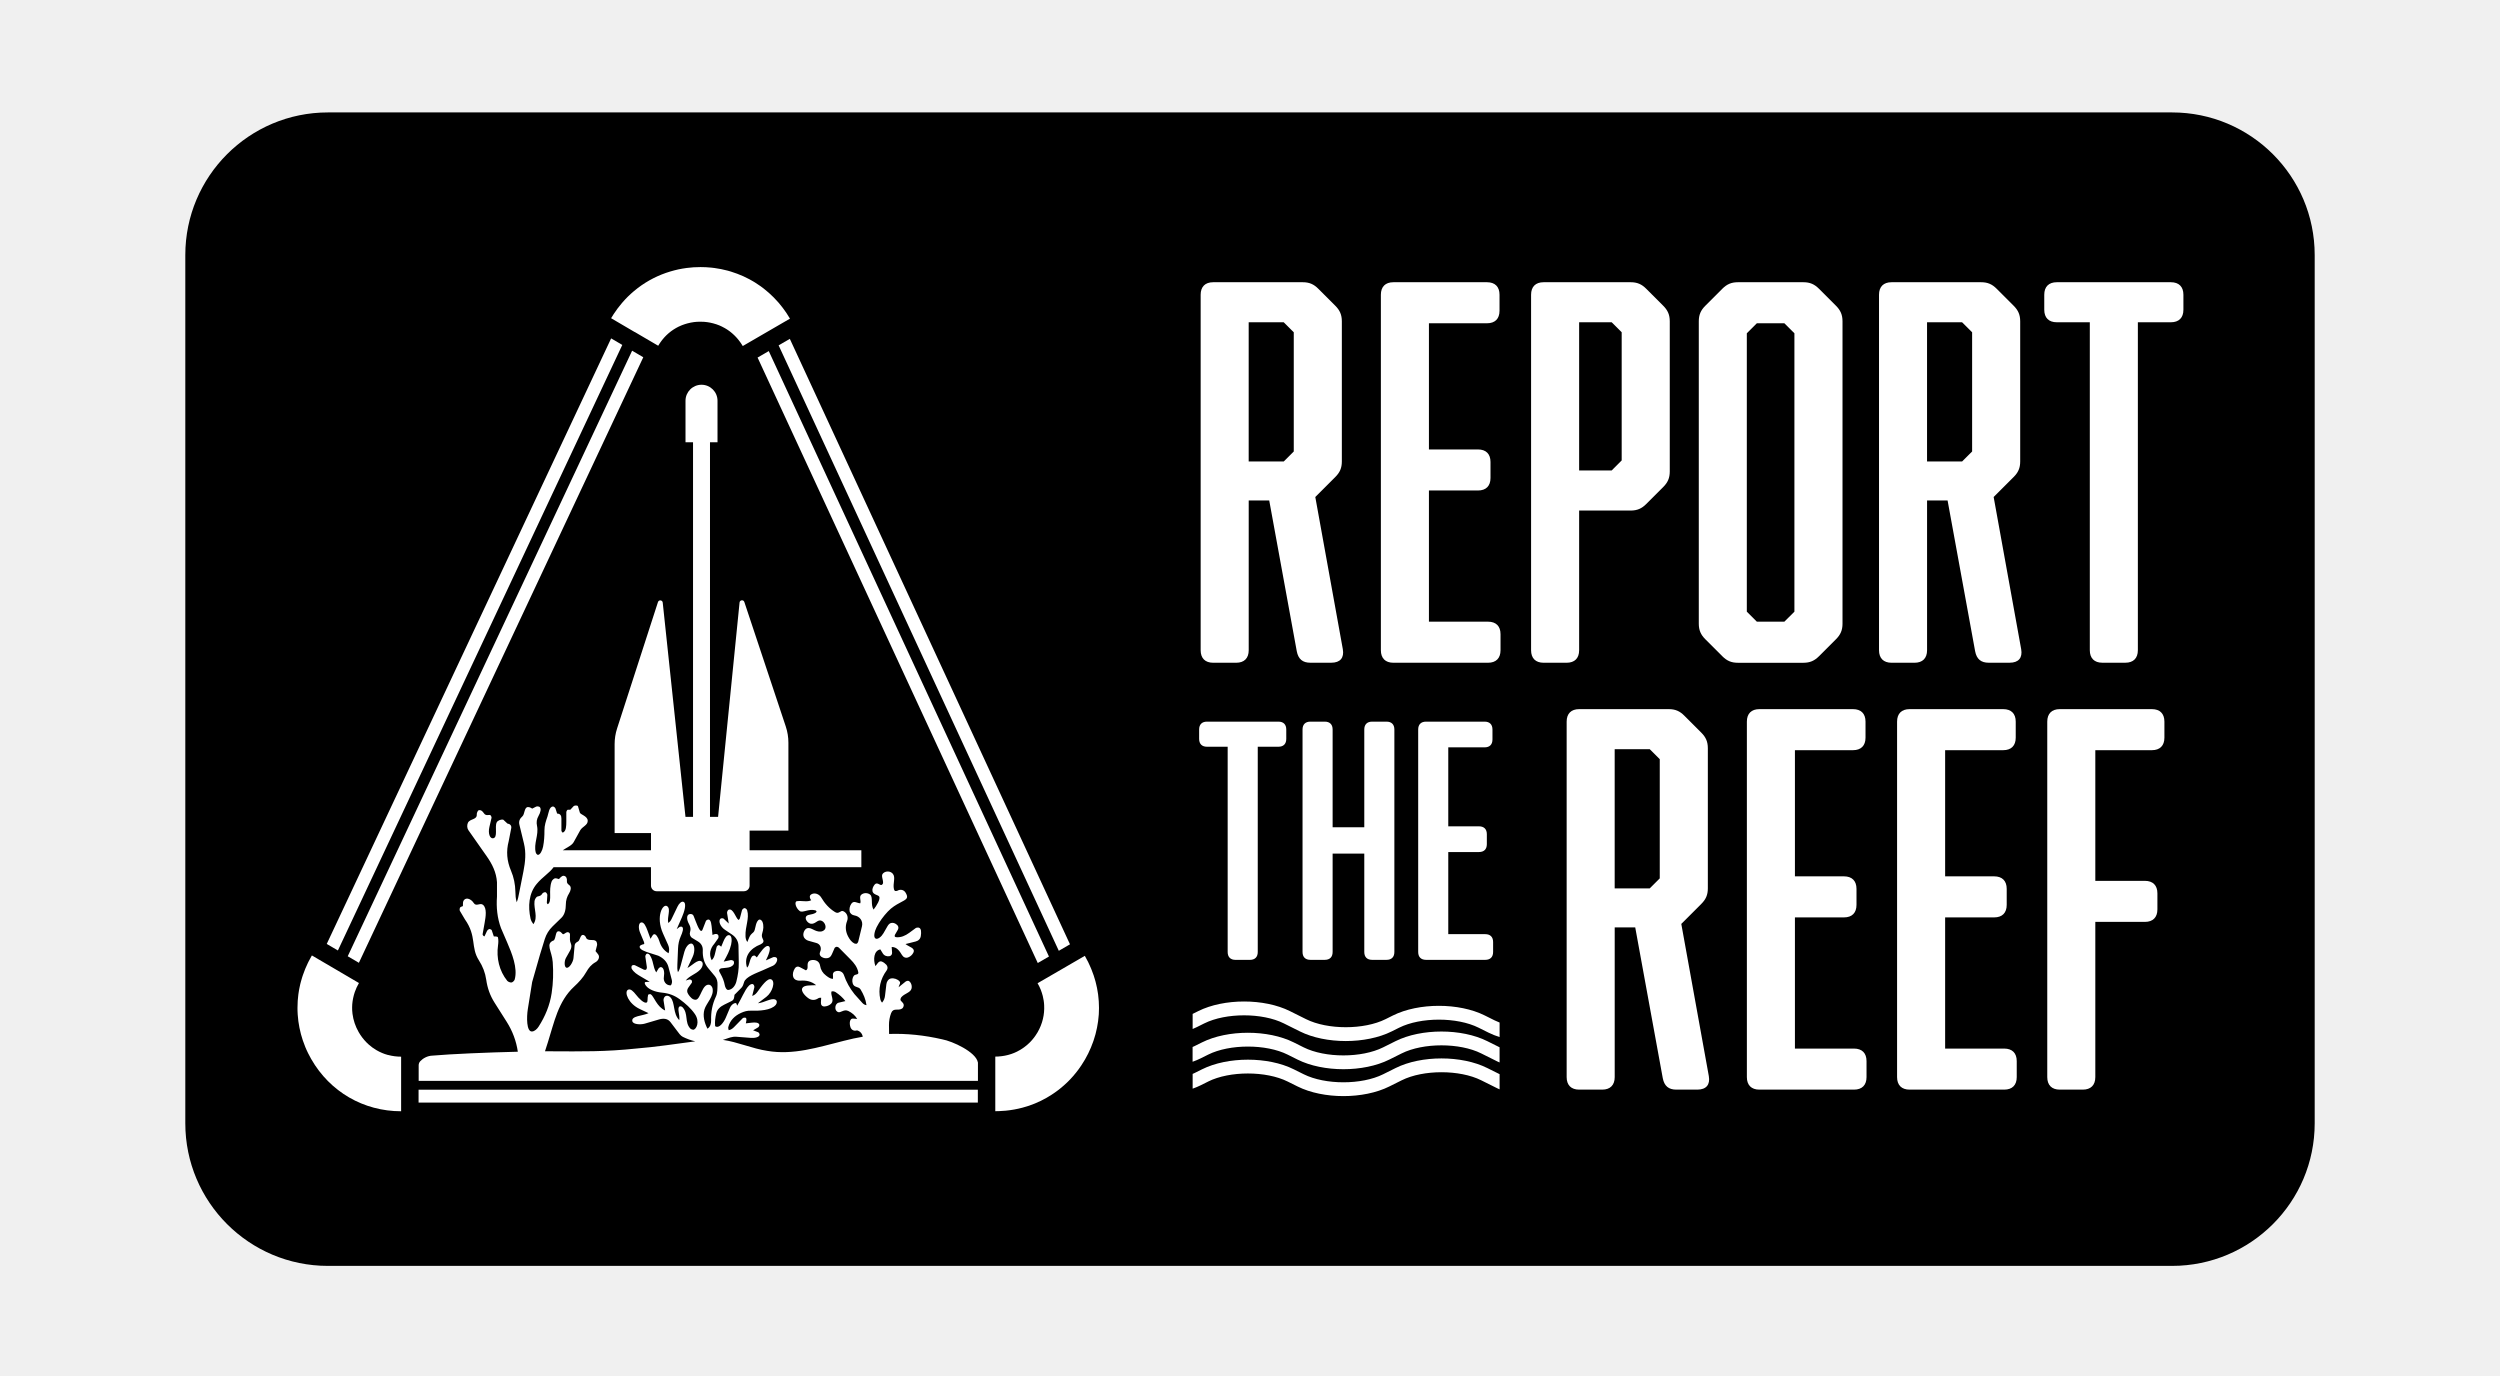
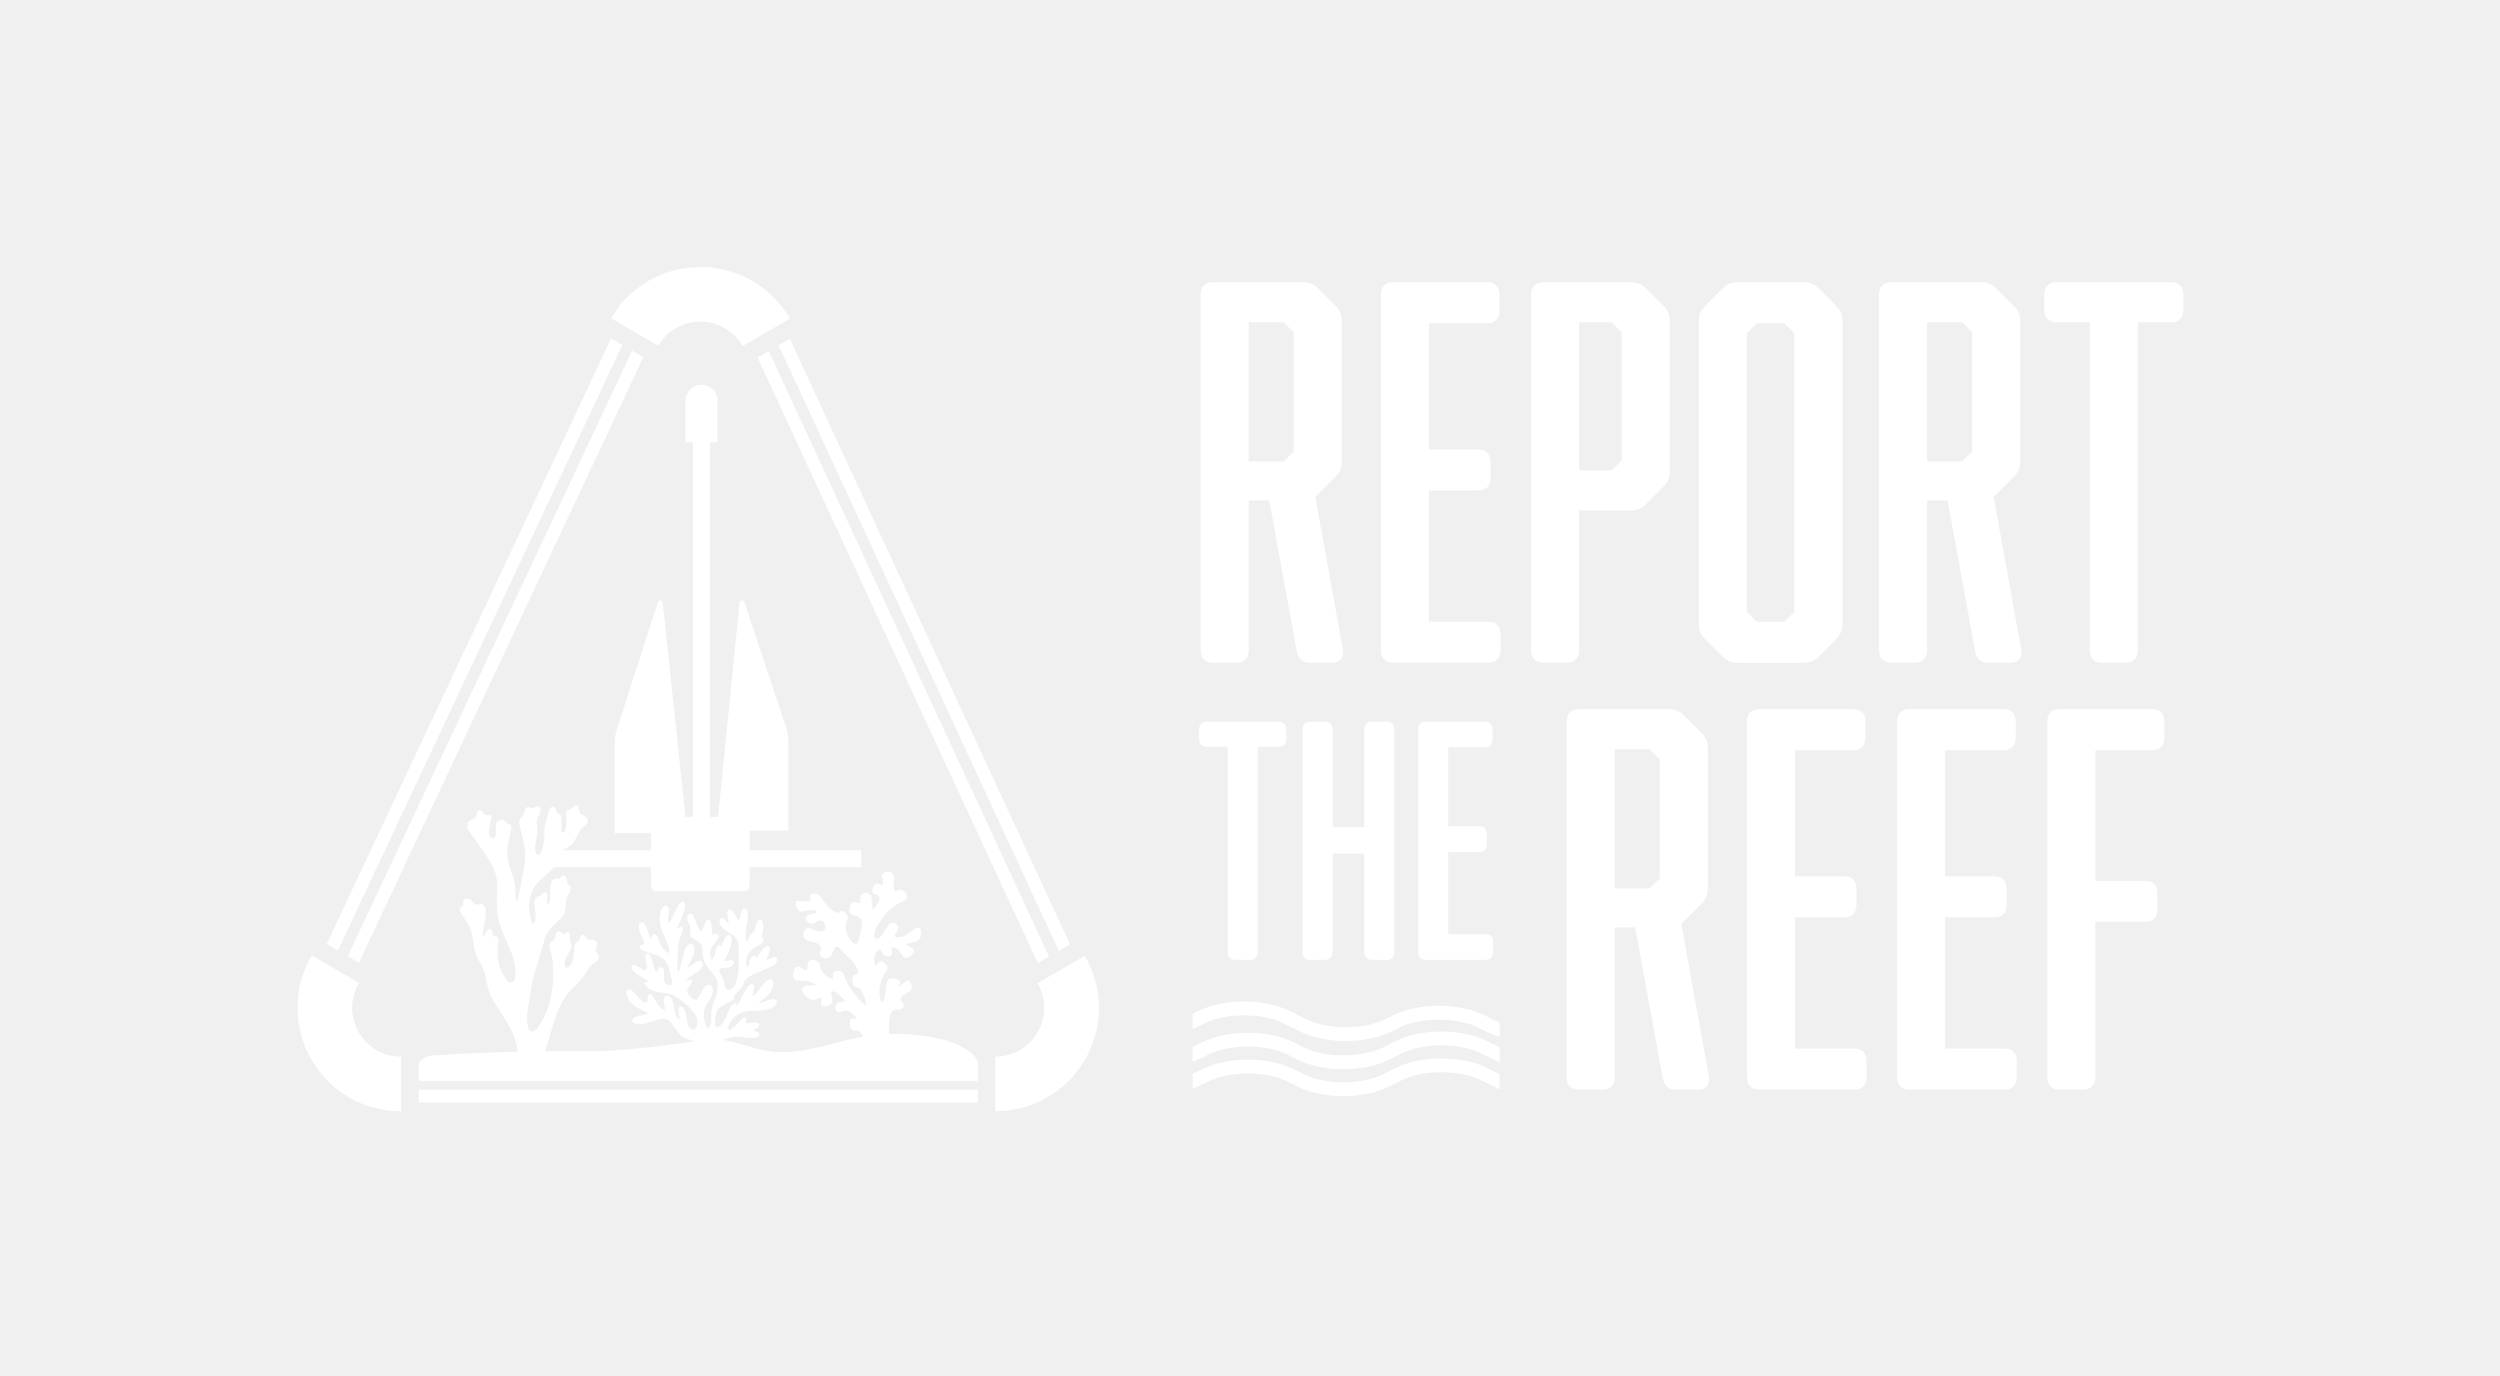
<svg xmlns="http://www.w3.org/2000/svg" id="Layer_1" data-name="Layer 1" viewBox="0 0 1017.09 559.78">
  <defs>
    <style>
      .cls-1 {
        fill: #fff;
      }
    </style>
  </defs>
-   <rect x="273.91" y="-152.78" width="469.27" height="866.31" rx="58.02" ry="58.02" transform="translate(788.92 -228.17) rotate(90)" />
  <g>
    <g>
      <path class="cls-1" d="M508.02,264.54c0,3.26-1.83,5.09-5.09,5.09h-9.37c-3.26,0-5.09-1.83-5.09-5.09V119.91c0-3.26,1.83-5.09,5.09-5.09h36.46c2.65,0,4.48.81,6.31,2.65l6.93,6.93c1.83,1.83,2.65,3.67,2.65,6.31v57.03c0,2.65-.81,4.48-2.65,6.31l-8.15,8.15,11.2,61.92c.61,3.46-1.02,5.5-4.69,5.5h-8.55c-3.06,0-4.89-1.43-5.5-4.69l-11.2-61.31h-8.35v60.9ZM526.35,183.67v-48.48l-4.08-4.07h-14.26v56.63h14.26l4.08-4.07Z" />
      <path class="cls-1" d="M610.47,264.54c0,3.26-1.83,5.09-5.09,5.09h-38.5c-3.26,0-5.09-1.83-5.09-5.09V119.91c0-3.26,1.83-5.09,5.09-5.09h38.09c3.26,0,5.09,1.83,5.09,5.09v6.52c0,3.26-1.83,5.09-5.09,5.09h-23.63v51.33h19.96c3.26,0,5.09,1.83,5.09,5.09v6.52c0,3.26-1.83,5.09-5.09,5.09h-19.96v53.37h24.04c3.26,0,5.09,1.83,5.09,5.09v6.52Z" />
      <path class="cls-1" d="M642.45,264.54c0,3.26-1.83,5.09-5.09,5.09h-9.37c-3.26,0-5.09-1.83-5.09-5.09V119.91c0-3.26,1.83-5.09,5.09-5.09h35.44c2.65,0,4.48.81,6.31,2.65l6.93,6.93c1.83,1.83,2.65,3.67,2.65,6.31v61.11c0,2.65-.82,4.48-2.65,6.31l-6.93,6.93c-1.83,1.83-3.67,2.65-6.31,2.65h-20.98v56.83ZM659.76,187.33v-52.15l-4.07-4.07h-13.24v60.29h13.24l4.07-4.08Z" />
      <path class="cls-1" d="M733.7,114.82c2.65,0,4.48.81,6.32,2.65l6.93,6.93c1.83,1.83,2.65,3.67,2.65,6.31v123.03c0,2.65-.81,4.48-2.65,6.32l-6.93,6.93c-1.83,1.83-3.67,2.65-6.32,2.65h-26.68c-2.65,0-4.48-.81-6.31-2.65l-6.93-6.93c-1.83-1.83-2.65-3.67-2.65-6.32v-123.03c0-2.65.81-4.48,2.65-6.31l6.93-6.93c1.83-1.83,3.67-2.65,6.31-2.65h26.68ZM714.75,131.52l-4.08,4.07v113.26l4.08,4.07h11.2l4.08-4.07v-113.26l-4.08-4.07h-11.2Z" />
      <path class="cls-1" d="M784,264.54c0,3.26-1.83,5.09-5.09,5.09h-9.37c-3.26,0-5.09-1.83-5.09-5.09V119.91c0-3.26,1.83-5.09,5.09-5.09h36.46c2.65,0,4.48.81,6.31,2.65l6.93,6.93c1.83,1.83,2.65,3.67,2.65,6.31v57.03c0,2.65-.81,4.48-2.65,6.31l-8.15,8.15,11.2,61.92c.61,3.46-1.02,5.5-4.69,5.5h-8.55c-3.06,0-4.89-1.43-5.5-4.69l-11.2-61.31h-8.35v60.9ZM802.33,183.67v-48.48l-4.08-4.07h-14.26v56.63h14.26l4.08-4.07Z" />
      <path class="cls-1" d="M883.2,114.82c3.26,0,5.09,1.83,5.09,5.09v6.11c0,3.26-1.83,5.09-5.09,5.09h-13.44v133.42c0,3.26-1.83,5.09-5.09,5.09h-9.37c-3.26,0-5.09-1.83-5.09-5.09v-133.42h-13.44c-3.26,0-5.09-1.83-5.09-5.09v-6.11c0-3.26,1.83-5.09,5.09-5.09h46.44Z" />
    </g>
    <g>
      <path class="cls-1" d="M656.92,438.21c0,3.26-1.83,5.09-5.09,5.09h-9.37c-3.26,0-5.09-1.83-5.09-5.09v-144.62c0-3.26,1.83-5.09,5.09-5.09h36.46c2.65,0,4.48.81,6.31,2.65l6.93,6.93c1.83,1.83,2.65,3.67,2.65,6.31v57.03c0,2.65-.81,4.48-2.65,6.31l-8.15,8.15,11.2,61.92c.61,3.46-1.02,5.5-4.69,5.5h-8.55c-3.06,0-4.89-1.43-5.5-4.69l-11.2-61.31h-8.35v60.9ZM675.25,357.34v-48.48l-4.08-4.07h-14.26v56.63h14.26l4.08-4.07Z" />
      <path class="cls-1" d="M759.37,438.21c0,3.26-1.83,5.09-5.09,5.09h-38.5c-3.26,0-5.09-1.83-5.09-5.09v-144.62c0-3.26,1.83-5.09,5.09-5.09h38.09c3.26,0,5.09,1.83,5.09,5.09v6.52c0,3.26-1.83,5.09-5.09,5.09h-23.63v51.33h19.96c3.26,0,5.09,1.83,5.09,5.09v6.52c0,3.26-1.83,5.09-5.09,5.09h-19.96v53.37h24.04c3.26,0,5.09,1.83,5.09,5.09v6.52Z" />
      <path class="cls-1" d="M820.48,438.21c0,3.26-1.83,5.09-5.09,5.09h-38.5c-3.26,0-5.09-1.83-5.09-5.09v-144.62c0-3.26,1.83-5.09,5.09-5.09h38.09c3.26,0,5.09,1.83,5.09,5.09v6.52c0,3.26-1.83,5.09-5.09,5.09h-23.63v51.33h19.96c3.26,0,5.09,1.83,5.09,5.09v6.52c0,3.26-1.83,5.09-5.09,5.09h-19.96v53.37h24.04c3.26,0,5.09,1.83,5.09,5.09v6.52Z" />
      <path class="cls-1" d="M832.9,293.59c0-3.26,1.83-5.09,5.09-5.09h37.48c3.26,0,5.09,1.83,5.09,5.09v6.52c0,3.26-1.83,5.09-5.09,5.09h-23.02v53.16h20.17c3.26,0,5.09,1.83,5.09,5.09v6.52c0,3.26-1.83,5.09-5.09,5.09h-20.17v63.15c0,3.26-1.83,5.09-5.09,5.09h-9.37c-3.26,0-5.09-1.83-5.09-5.09v-144.62Z" />
    </g>
    <g>
      <g>
        <path class="cls-1" d="M520.11,293.59c2.04,0,3.19,1.15,3.19,3.19v3.83c0,2.04-1.15,3.19-3.19,3.19h-8.41v83.52c0,2.04-1.15,3.19-3.19,3.19h-5.86c-2.04,0-3.19-1.15-3.19-3.19v-83.52h-8.42c-2.04,0-3.19-1.15-3.19-3.19v-3.83c0-2.04,1.15-3.19,3.19-3.19h29.07Z" />
        <path class="cls-1" d="M529.92,296.78c0-2.04,1.15-3.19,3.19-3.19h5.86c2.04,0,3.19,1.15,3.19,3.19v39.78h12.88v-39.78c0-2.04,1.15-3.19,3.19-3.19h5.86c2.04,0,3.19,1.15,3.19,3.19v90.53c0,2.04-1.15,3.19-3.19,3.19h-5.86c-2.04,0-3.19-1.15-3.19-3.19v-40.04h-12.88v40.04c0,2.04-1.15,3.19-3.19,3.19h-5.86c-2.04,0-3.19-1.15-3.19-3.19v-90.53Z" />
        <path class="cls-1" d="M607.45,387.31c0,2.04-1.15,3.19-3.19,3.19h-24.1c-2.04,0-3.19-1.15-3.19-3.19v-90.53c0-2.04,1.15-3.19,3.19-3.19h23.84c2.04,0,3.19,1.15,3.19,3.19v4.08c0,2.04-1.15,3.19-3.19,3.19h-14.79v32.13h12.5c2.04,0,3.19,1.15,3.19,3.19v4.08c0,2.04-1.15,3.19-3.19,3.19h-12.5v33.41h15.05c2.04,0,3.19,1.15,3.19,3.19v4.08Z" />
      </g>
      <g>
        <path class="cls-1" d="M489.96,416.35c8.77-4.37,23.58-4.37,32.34,0l6.56,3.27c10.46,5.22,26.85,5.22,37.32,0l3.03-1.51c8.76-4.37,23.57-4.38,32.35,0l4.04,2.01c1.4.7,2.91,1.29,4.49,1.8v-5.91c-.7-.27-1.37-.56-2.01-.88l-4.04-2.01c-10.46-5.22-26.85-5.21-37.32,0l-3.03,1.51c-8.77,4.37-23.58,4.37-32.34,0l-6.56-3.27c-10.46-5.22-26.85-5.22-37.31,0l-2.27,1.13v6.14c.59-.25,1.17-.5,1.73-.78l3.03-1.51Z" />
        <path class="cls-1" d="M491.52,429.06c8.77-4.37,23.58-4.37,32.34,0l4.04,2.02c10.46,5.22,26.85,5.22,37.31,0l5.05-2.52c8.76-4.37,23.58-4.37,32.34,0l6.56,3.27c.3.15.61.28.92.42v-6.18l-5-2.49c-10.46-5.22-26.85-5.22-37.32,0l-5.05,2.52c-8.77,4.37-23.58,4.37-32.34,0l-4.04-2.02c-10.46-5.22-26.85-5.22-37.31,0l-3.03,1.51c-.25.13-.53.24-.8.36v6.01c1.14-.41,2.25-.86,3.28-1.38l3.03-1.51Z" />
        <path class="cls-1" d="M491.52,440.01c8.76-4.37,23.57-4.37,32.35,0l4.04,2.01c10.46,5.22,26.85,5.22,37.31,0l5.05-2.52c8.76-4.37,23.58-4.37,32.34,0l6.56,3.27c.3.15.61.28.92.42v-6.18l-5-2.49c-10.46-5.22-26.85-5.22-37.31,0l-5.05,2.52c-8.76,4.37-23.58,4.37-32.34,0l-4.04-2.01c-10.46-5.22-26.85-5.22-37.31,0l-3.03,1.51c-.25.13-.53.24-.8.36v6.01c1.14-.41,2.25-.86,3.28-1.38l3.03-1.51Z" />
      </g>
    </g>
  </g>
  <g>
    <path class="cls-1" d="M397.82,432.17c-.81-4.21-10.34-8.58-14.48-9.33-7.28-1.68-14.43-2.43-21.63-2.19l-.04-3.56c-.02-1.71.29-3.4.87-4.91.9-2.35,2.78-.81,4.44-1.85.44-.27.72-.98.69-1.46-.08-1.05-1.23-1.44-1.34-2.12-.04-.25.16-.82.34-1.03,1.36-1.6,3.76-1.83,4.18-3.56.35-1.42-.5-3.03-1.43-3.15-.25-.03-.78.16-.99.33l-2.85,2.31c.17-.94.99-1.67.38-2.4-.78-.91-2.28-1.4-3.47-1.18-1.06.2-1.74,1.26-1.87,2.29l-.57,4.77c-.12,1.04-.47,1.92-1.2,2.78-.37-.45-.6-.86-.71-1.37-.94-4.17.06-8.36,2.59-11.75.54-.72.44-1.67-.13-2.29-.48-.52-1.16-1.03-1.78-1.28-.83-.34-1.37.14-1.79.7l-.87,1.14c-1-2.7-.65-6.31,1.99-6.81l1.01,1.64c.58.94,1.68,1.33,2.73,1.12.72-.15,1.09-.79,1.04-1.48l-.16-2.26c2.11-.03,3.19,1.63,4.2,3.28.56.91,1.48,1.34,2.51.95.88-.33,1.65-1.03,2.08-1.87,1-1.97-1.66-2.31-3.17-3.56l4.12-1.03c1.14-.29,1.94-1.05,2.11-2.24.22-1.5.27-3.15-.9-3.43-.26-.06-.92.03-1.15.19l-2.69,1.97c-1.57,1.15-3.33,1.94-5.3,1.76-.17-.02-.49-.15-.56-.28-.08-.13-.01-.56.07-.7l1.13-1.95c.56-.96.23-1.82-.68-2.42-.6-.4-1.26-.61-2.03-.43-.58.13-1.08.66-1.44,1.29l-1.64,2.86c-.81,1.41-2.35,2.69-3.24,2.16-.97-.58-.36-3.01.45-4.6,1.2-2.35,2.73-4.42,4.54-6.35,3.25-3.48,7.08-4.09,7.74-5.53.33-.72-.12-1.49-.44-2.08-.7-1.3-2.2-1.58-3.33-.9-.22.13-.77.2-.97.12-.2-.07-.42-.43-.49-.7-.56-2.4.81-4.75-.45-6.29-.97-1.18-2.9-1.24-3.98-.18-.97.95.09,2.37,0,3.95-.01.23-.37.7-.58.77-.78.25-1.87-1.43-2.92-.06-.53.7-1.01,1.72-.8,2.63.32,1.43,2.19,1.42,2.69,2.11.7.97-1.03,3.8-2.25,5.35-1.29-2-.1-5.11-1.43-6.13-1.03-.79-2.66-.77-3.61.11-.95.88.07,2.44-.38,3.46-1.35-.06-2.6-1.29-3.62.17-.6.85-.89,1.97-.7,3.04.16.91.97,1.57,1.92,1.71,2.13.32,3.64,2.22,3.1,4.43l-1.51,6.21c-.07.3-.34.69-.54.83s-.84.05-1.05-.06c-1.17-.6-1.85-1.6-2.47-2.71-1.11-2.03-1.34-4.24-.49-6.41.61-1.53,0-3.34-1.55-4.01-1.17-.5-1.7,1.37-3.32.38-2.41-1.47-4.21-3.52-5.64-5.93-.84-1.43-2.7-2.16-4.11-1.26-.83.53-.61,1.6.02,2.37-1.66.82-3.58.1-5.79.37-1.1.14-.65,2.63,1.11,4,1.18.92,3.56-1.01,6.33-.29.16.04.49.25.53.4.05.14-.19.51-.33.59-1.68,1.06-3.61.5-4.02,1.77-.36,1.12.99,2.62,2.09,2.72,1.8.17,2.58-1.66,4.02-1.31,1.39.34,2.32,2.23,1.72,3.43-.25.5-1,.98-1.71,1.05-2.41.23-3.84-1.81-5.52-1.38-1.08.28-2.13,2.27-1.37,3.73.28.52.97,1.15,1.74,1.37l3.34.94c1.64.46,2.18,2.17,1.49,3.6-.36.76-.15,1.56.54,2.03.85.58,2.04.79,3.05.35.73-.32,1.09-1.15,1.4-1.86l.9-2.07c.09-.21.54-.5.77-.52.23-.02.76.14.93.32l4.73,4.78c1.5,1.51,2.79,3.11,3.22,5.27.22,1.12-1.21.74-1.73,1.34-.75.87-.85,2.12-.56,3.15.53,1.89,2.4,1.16,3.21,2.5,1.19,1.96,2.07,3.96,2.41,6.39-.65-.06-1.23-.4-1.68-.9l-3.19-3.56c-1.89-2.36-3.34-4.92-4.31-7.78-.46-1.35-1.78-1.88-3.08-1.64-.98.19-1.53.76-1.38,1.83.06.4.03.96-.04,1.39-1.23-.14-1.93-.75-2.79-1.39-1.33-.99-2.15-2.33-2.41-3.98-.23-1.47-1.23-2.27-2.7-2.34-.67-.03-1.44.12-1.85.52-1.15,1.12.15,3.04-1.21,3.69l-2.55-1.34c-.79-.42-1.56-.15-2,.61-.62,1.06-1.02,2.3-.57,3.52.4,1.06,1.6,1.5,2.74,1.41,2.38-.19,4.65.24,6.52,1.83-2.16.15-4.94-.15-5.64,1.24-.61,1.22,1.2,3.24,2.69,4.21,1.22.79,2.61.71,3.81-.1.29-.2.81-.29,1.2-.23l-.1,1.95c-.05.95.44,1.63,1.42,1.6.94-.03,2.06-.44,2.74-1.14,1.37-1.41-.26-3.32.11-4.92.43-.26,1.28-.05,1.72.24,1.53,1.03,2.78,2.09,3.97,3.63l-2.76.65c-.81.19-1.23,1.02-1.31,1.7-.1.8.12,1.64.94,2.07,1.17.61,2.44-1.31,4.32-.39,1.5.73,2.72,1.73,3.61,3.23l-1.67-.15c-1.35-.12-1.66,1.85-1.04,3.61.45,1.1,1.48,1.56,2.63,1.19,1.33.35,2.15,1.38,2.34,2.59-2.52.43-5.05.97-7.6,1.64l-.17.04c-10.49,2.63-20.48,5.89-31.08,4.07-6.09-.91-12.01-3.62-18.05-4.47.26-.08.52-.15.78-.24,1.61-.54,2.96-1.16,4.71-1.03l5.94.46c1.56.12,3.54-.29,3.5-1.36,0-.26-.31-.84-.56-.93l-2.08-.79,2.07-1.22c.26-.15.54-.77.47-1.05-.26-.96-1.73-1-3.12-.84l-2.38.28.22-1.13c.07-.38.02-.93-.23-1.11-.22-.15-1.01-.1-1.23.12l-3.48,3.57c-.63.65-1.3,1.16-2.24,1.32-.13-.26-.26-.93-.2-1.19.68-2.8,2.69-4.69,5.19-5.83,1.33-.61,2.56-.96,4.08-.91,3.28.11,8.16-.1,10.06-2.35.55-.65.67-1.8-.18-2.17-1.72-.74-4.52,1.3-7.08,1.5l3.44-2.61c2.51-1.91,3.79-6.29,1.98-7.11-1.53-.69-4.04,2.9-5.42,4.82-.61.85-1.2,1.58-2.32,1.92l.86-3.41c.13-.53-.19-1.44-.83-1.44-1.88,0-3.59,4.2-4.73,6.27l-1.4,2.55-.35-.92c-.15-.4-1.83-.04-2.63,1.86l-1.66,3.92c-.83,1.97-2.8,4.64-4.34,3.46-.17-1.74.05-3.51.46-5.19.42-1.72,1.67-2.77,3.29-3.57l2.97-1.46c1.05-.52,1.04-1.57,1.15-2.52l2.78-2.81c.62-.63.89-1.51,1.13-2.35.63-2.2,5.2-3.76,7.5-4.78l4.24-1.89c1.36-.61,2.34-2.78,1.3-3.39-.26-.15-.97-.2-1.24-.08l-2.93,1.29c1.02-2,2.38-5.28,1.07-5.8-1.42-.57-3.52,2.86-4.76,4.59-.33-.35-.69-.7-.97-.76-.24-.06-.88.2-1.02.41-1.19,1.75-.88,3.55-1.99,4.5-1.42-4.5,1.32-7.85,5.5-9.45.41-.16.97-.61,1.11-.94.45-1.03-1.05-1.66-.43-3.56.5-1.55.69-3.16.1-4.67-.25-.63-1.06-1.28-1.67-.71-1.36,1.27-1.05,4.12-2.04,4.97-.78.67-1.28,1.13-1.66,2.05l-.79,1.9c-.54-.79-.7-1.48-.74-2.35-.17-4.04,1.67-7.22.67-10.58-.12-.4-.71-.88-1.05-.88-.34,0-.95.49-1.05.88l-.87,3.32c-.05.18-.42.69-.57.6-1.06-.63-2.13-4.91-4.01-4.13-.34.14-.69.9-.62,1.34l.69,4.28-2.1-2c-.22-.21-1.03-.18-1.26.02-1,.86-.16,3.2,1.77,4.5l2.97,2c1.57,1.06,2.54,2.71,2.57,4.58l.12,6.8c.05,2.64-.34,5.13-.98,7.7-.39,1.56-1.56,3.28-3.29,3.42-.76.06-1.28-1.2-1.39-1.8-.73-4.04-2.7-5.54-2.31-6.38.1-.22.59-.6.85-.62l2.25-.25c1.13-.12,2.17-.4,2.8-1.42.19-.31.18-1.08-.05-1.33-.2-.21-.87-.41-1.16-.35l-2.86.62c1.37-2.45,2.44-4.4,3.02-6.9.39-1.68.31-3.64-.71-3.85-1.05-.22-1.85,1.15-2.4,2.49l-.91,2.19c-.4-.34-.75-.62-1.04-.64-.25-.02-.75.46-.82.72l-.75,3.06c-.22.89-.54,1.68-1.27,2.36-1.21-2.35-.6-4.81,1.03-6.64l1.61-2.27c.24-.34.19-1.31-.16-1.54-.63-.42-1.29-.22-2.15.18l-.24-2.34c-.16-1.6-.28-4.01-1.48-3.95-.27.01-.85.33-.96.59l-1.34,3.44c-.75,1.93-1.95-1.12-2.77-3.2l-.92-2.34c-.25-.65-1.02-.84-1.66-.68-1.22.3-1.25,2.14-.18,4.05.59,1.04.81,2.09.42,3.23-.3.87.04,1.91.86,2.41l2.39,1.45c1.29.79,2.01,2.03,1.93,3.63-.12,2.64.5,5.15,2.21,7.21l2.7,3.24c.84,1.01,1.13,2.22,1.08,3.56-.05,1.58.03,3.29-.65,4.75-1.44,3.08-2.05,6.21-1.95,9.64.03,1.29-.27,2.69-1.5,3.44-1.21-2.43-1.98-5.22-1.22-7.81.78-2.64,4.01-5.41,3.29-8.63-.14-.63-.72-1.3-1.21-1.41-3.04-.69-3.56,5.94-5.61,6.07-1.31.08-2.24-1.11-2.89-2-.75-1.03-.81-1.98-.06-3.03l1.34-1.88c.15-.21.06-.84-.09-1.03-.15-.19-.72-.36-.95-.3l-1.44.42c1.53-1.97,3.96-2.48,5.84-4.37,1.12-1.13,1.48-2.82.58-3.41-1.52-1-3.85,1.72-5.72,2.68l2.09-4.44c1.22-2.59.78-5.44-.53-5.5-1.29-.07-2.43,1.94-2.8,3.33l-1.5,5.61c-.26.99-.51,1.86-1.12,2.72-.32-1.12-.28-2.06-.23-3.15l.27-6.51c.07-1.76.4-3.36,1.11-4.95.65-1.45,1.34-3.32.52-3.85-.2-.13-.82-.09-1.02.06l-1.15.88,2.13-4.85c.93-2.11,2.03-5.64.64-6.25-.84-.37-1.86.72-2.44,1.93l-2.44,5.07c-.3.63-.67,1.14-1.34,1.58-.53-2.49,1.18-5.59-.4-6.79-1.77-1.34-4.82,4.17-1.72,11.09l2.08,4.65c.48,1.08.54,2.29.18,3.38-1.96-1.12-3.11-2.83-3.73-4.86-.49-1.61-1.5-3.28-2.35-2.83-.19.1-.43.42-.57.66l-.7,1.15-1.23-3.36c-.57-1.55-1.43-3.66-2.68-3.27-1.05.33-1.01,2.49-.36,4.05l1.63,3.92c.08.19.17.77-.01.82l-.71.18c-.35.09-.96.41-1.03.74-.29,1.28,2.25,2.1,3.91,2.64l3.64,1.16c1.98.9,3.58,2.44,4.12,4.53l1.4,5.38c.18.7.02,1.66-.42,2.15-1.91.1-3.13-1.61-2.82-3.42.32-1.86.02-3.88-1.17-4.01-.34-.04-.86.33-1.03.62l-.92,1.53c-1.45-2.33-1.03-4.76-2.66-7.12-.25-.37-.94-.63-1.23-.45-.25.16-.59.82-.54,1.12l.64,4.39c.04.24-.14.76-.29.92-.15.15-.73.14-.92.04l-3.65-1.8c-.35-.17-1.04-.07-1.25.17-.19.21-.23.93-.09,1.2.85,1.51,2.25,2.36,3.72,3.22l3.61,2.12-1.65.11c-1.14.08.31,3.72,6.81,4.34,2.65.25,4.98,1.13,7.11,2.71,2.33,1.73,4.47,3.59,6.11,5.96,2.18,3.15.62,6.36-.69,6.41-.3,0-.93-.26-1.15-.49-2.42-2.52-.7-6.15-3.22-8.71-.28-.28-.94-.45-1.2-.25-1.04.82.23,3.28-.07,5.55-2.69-2.68-1.61-7.13-3.58-9.25-.56-.6-1.3-.89-1.99-.56-.5.24-.94,1.11-.84,1.76l.65,4.11c-3.37-1.48-4.5-5.65-5.8-6.57-.22-.15-1.06-.05-1.13.23-.39,1.43,0,2.83-.59,3.1-1.09.5-3.22-1.75-4.37-3.22-.97-1.24-2.23-2.59-3.27-1.94-1.53.96.17,5.62,4.87,7.82l3.54,1.67c-2.37,1.17-7.17,1.05-6.58,3.32.33,1.28,3.34,1.44,5.06.94l5.81-1.71c1.71-.5,3.48-.41,4.61,1.07l2.73,3.6c.64.84,1.35,1.95,2.33,2.43,1.62.78,3.3,1.42,5.06,1.81-7.88,1.03-16.02,2.3-23.99,2.93-12.68,1.33-21.74,1.19-35.28,1.12-.6,0-1.24,0-1.88,0l1.19-3.71c2.54-7.94,4.14-16.6,10.66-22.6,1.89-1.74,3.67-3.66,4.92-5.9.98-1.74,2.06-3.08,3.84-4.07,1.12-.62,1.85-2.12.98-3.2l-1.02-1.27.61-2.39c.11-.42-.08-1.37-.39-1.66-1.08-1.05-3.51.27-4.13-1.55-.15-.44-.66-.94-1.14-1-1.16-.16-1.25,2.21-2.08,2.67-.78.43-1.31.77-1.39,1.69l-.46,5.11c-.14,1.53-1.72,4.26-2.89,3.87-.92-.31-.86-2.74-.19-3.93l1.75-3.12c.48-.86.67-1.87.26-2.81-.92-2.1.21-3.93-.79-4.45-.91-.48-1.67.55-2.25.7-.45.11-.93-1.29-2.07-1.2-1.14.09-.87,2.29-1.74,3.66-3.7,1.33-.86,4.25-.52,8.86.31,4.26.2,8.41-.44,12.65-.75,4.94-2.63,9.45-5.3,13.61-.6.94-1.6,1.93-2.69,1.99-2.29.13-2.22-5.88-1.7-9.12l1.76-11,3.18-11.13,1.96-6.37c.6-1.94,1.7-3.71,3.15-5.12l3.63-3.53c1.36-1.32,1.76-3.41,1.78-5.32.01-1.77.44-3.23,1.38-4.72.56-.89,1.02-2.42.1-3.17-.65-.53-1.15-.87-1.04-1.84.1-.88-.25-1.97-1.39-2.03-.6-.03-1.41.81-1.84,1.35-.54-.18-1.29-.43-1.71-.3-.43.14-1.08.75-1.25,1.21-1.45,3.83.3,7.94-1.53,9.29-.14.1-.46-.41-.45-.6l.21-3.15c.02-.32-.41-.99-.7-1.1-.34-.12-1.12.19-1.31.5-.5.85-.97,1.02-1.95,1.22-.57.11-1.18,1.21-1.26,1.89-.38,3.27,1.55,6.52-.46,9.38-.49-.63-.98-1.47-1.16-2.29-1.07-4.9-.75-10.19,2.5-14.08,2.4-2.88,5.16-4.42,6.87-6.8h39.63v7.47c0,1.27,1.03,2.3,2.3,2.3h35.52c1.27,0,2.3-1.03,2.3-2.3v-7.47h45.47v-6.91h-45.47v-7.99h15.79v-35.77c0-2.23-.36-4.44-1.06-6.56l-16.87-50.69c-.34-1.02-1.83-.85-1.94.22l-8.74,87.22h-3.29v-152.4h3.06v-16.9c0-3.6-2.92-6.51-6.51-6.51s-6.51,2.92-6.51,6.51v16.9h3.06v152.4h-3.07l-9.26-87.19c-.11-1.07-1.61-1.23-1.94-.2l-16.62,51.39c-.67,2.06-1.01,4.22-1.01,6.39v36.19h14.8v7h-35.9c1.63-1.14,3.66-1.89,4.45-3.32l2.65-4.8c.84-1.52,3.21-2.09,3.05-4.01-.15-1.8-2.96-2.4-3.19-3.18l-.77-2.59c-.13-.44-1.44-.39-1.75-.06l-1.36,1.46h-1.02c-.26.01-.61.69-.61.98v3.82c-.02,1.75,0,3.91-1.4,4.51-.19.08-.6-.56-.6-.8v-4.93c.01-1.22-.47-1.97-1.74-2.01l-.67-2.06c-.1-.3-.64-.8-.94-.81-1.67-.05-1.88,2.82-2.31,4.05-.66,1.89-1.25,3.6-1.24,5.65.01,2.25-.12,4.41-.55,6.61-.3,1.55-1.19,3.41-2.12,3.36-.31-.02-.76-.57-.86-.94-.96-3.62,1.29-7.1.51-10.85-.31-1.48-.14-2.73.61-4.05.78-1.36,1.25-2.96.45-3.65-.27-.23-1.1-.3-1.41-.14l-1.62.82c-.57-.4-1.19-.69-1.82-.63-1.42.14-1.22,2.93-2.13,3.73-1.08.94-1.6,2-1.24,3.48l1.84,7.59c.93,3.83.55,7.5-.2,11.31l-1.76,8.86c-.26,1.32-.45,2.45-.98,3.75-.46-1.56-.51-2.83-.54-4.32-.07-2.98-.63-5.81-1.8-8.55-1.66-3.91-2.02-7.86-.92-11.99l1.03-5.29c.21-1.08-.56-1.75-1.54-1.86l-1.7-1.58c-.82-.22-2.25.27-2.67,1.09-.92,1.83.63,6.28-1.54,6.48-1.18.11-2.07-1.88-1.43-4.62l.86-3.68c.06-.25-.15-.83-.32-1-.6-.62-1.85.55-2.83-.95-.43-.66-1.12-1.4-2.05-1.16-.44.12-.83,1.19-.8,1.65.17,2.36-2.83,1.69-3.63,3.51-.39.89-.35,2.13.23,2.96l7.42,10.57c2.28,3.25,3.93,6.57,4.2,10.6v5.85c-.32,4.37.1,8.7,1.64,12.83l2.51,5.82c1.91,4.42,4.35,10.4,3.06,15.05-.15.53-.83,1.15-1.27,1.23s-1.41-.24-1.77-.68c-3.25-4.04-4.48-9.31-3.74-14.47.15-1.03.2-2.2-.04-3.2-.1-.41-1.27-.42-1.67-.36l-.86-2.57c-.09-.27-.83-.53-1.08-.44-.25.09-.69.44-.81.7l-1.03,2.22c-.25.16-.84-.51-.79-.82l.83-4.67c.44-2.45,1.01-5.95-.69-7.32-1.17-.94-2.74.87-3.74-.71-.52-.82-1.38-1.57-2.31-1.76-1.18-.24-2.04.61-2.07,1.72l-.04,1.29c-.46.17-.85.3-1.06.48-.25.21-.35,1.14-.18,1.43l2.05,3.46c4.93,6.98,2.24,11.3,5.72,16.72,1.54,2.41,2.56,5,2.97,7.88.49,3.41,1.54,6.4,3.39,9.32l4.93,7.78c2.36,3.72,3.91,7.85,4.53,12.17-12.56.29-27.18.93-34.66,1.58-2.13.05-3.96,1.13-5.03,2.28-.42.45-.65,1.04-.65,1.65v6.35h227.53v-6.13h0v-1.31Z" />
    <polygon class="cls-1" points="141.47 389.04 146.01 391.7 261.71 145.34 257.17 142.68 141.47 389.04" />
    <polygon class="cls-1" points="253.17 140.33 248.63 137.67 132.93 384.03 137.47 386.69 253.17 140.33" />
    <rect class="cls-1" x="170.29" y="443.33" width="227.53" height="5.24" />
    <polygon class="cls-1" points="435.31 384.18 321.33 137.86 316.77 140.5 430.76 386.82 435.31 384.18" />
    <polygon class="cls-1" points="308.21 145.47 422.2 391.79 426.75 389.15 312.76 142.83 308.21 145.47" />
    <path class="cls-1" d="M258.2,135.04l2,1.18,4.54,2.66,3.04,1.78c.06-.11.13-.21.2-.31.1-.16.2-.32.3-.48.11-.17.22-.33.33-.49.13-.19.27-.38.41-.57.12-.16.24-.32.36-.48.14-.18.29-.36.44-.53.1-.12.2-.23.29-.34.03-.04.06-.07.09-.11.15-.17.31-.33.47-.5.14-.14.27-.29.41-.42,0,0,0,0,0,0,.13-.13.27-.25.41-.38.03-.03.06-.06.09-.09.15-.13.29-.27.44-.39.17-.15.35-.29.53-.43.07-.05.13-.11.2-.16.08-.07.17-.14.25-.2.19-.14.38-.27.57-.4.15-.11.31-.22.47-.32.2-.13.4-.25.6-.37.16-.09.31-.19.47-.28.21-.12.43-.23.64-.34.12-.06.23-.12.35-.18.04-.02.08-.04.12-.06,0,0,.01,0,.02,0,.22-.11.44-.2.67-.3.03-.01.06-.03.09-.04.12-.06.25-.11.37-.16.16-.07.32-.12.49-.18.08-.03.17-.06.25-.09.02,0,.04-.01.06-.02.13-.05.26-.1.39-.14.26-.09.53-.16.8-.24.14-.04.28-.09.42-.12.25-.07.5-.12.75-.17.04,0,.08-.02.12-.03.1-.02.2-.04.3-.07.03,0,.06-.01.08-.02.33-.06.66-.11.99-.16.09-.01.19-.03.28-.05.41-.05.83-.09,1.25-.12.02,0,.03,0,.05,0,.44-.03.88-.04,1.33-.04h.05c.35,0,.69.02,1.04.04.1,0,.19,0,.29,0,.08,0,.16.02.24.02.35.03.71.06,1.06.11.15.02.3.05.46.07.12.02.23.04.35.06.16.02.31.05.47.08.13.03.25.06.38.09.04.01.09.02.13.03.25.06.5.11.74.17.18.05.35.11.53.16.13.04.25.08.38.11.1.03.21.06.31.09,0,0,.01,0,.02,0,.17.06.34.12.5.19,0,0,0,0,0,0,.14.05.27.1.41.15.08.03.16.06.25.09.18.07.35.15.52.23.12.05.23.1.35.16.09.04.19.08.28.13.17.08.34.18.51.27.17.09.34.18.51.27.03.02.07.03.1.05.17.1.33.2.5.3.07.04.13.08.2.12.13.08.25.15.38.24.16.11.32.22.48.33.19.13.38.26.56.4.15.12.3.24.45.36.18.14.36.29.53.44.15.13.29.26.44.4.17.15.34.31.5.47.02.02.05.05.07.07.12.12.23.24.35.36.16.16.31.33.47.5.06.07.12.14.18.21.07.09.15.17.22.26.12.14.24.29.36.44.02.03.05.06.07.09.12.16.24.32.36.48,0,0,.01.02.02.02.13.18.27.36.4.55.12.17.23.35.35.53.09.15.19.3.28.44.07.11.14.21.2.32h0l3.05-1.77,4.55-2.64,2-1.16,6.53-3.79,3.08-1.78h0c-.42-.73-.87-1.44-1.33-2.13-.13-.19-.26-.38-.39-.57-.35-.52-.71-1.02-1.09-1.52-.14-.19-.28-.37-.42-.55-.46-.59-.92-1.16-1.4-1.72-.05-.06-.1-.12-.15-.17-.56-.64-1.13-1.25-1.72-1.85-.09-.09-.19-.18-.28-.28-.5-.5-1.01-.98-1.53-1.45-.13-.12-.27-.24-.4-.36-.55-.49-1.11-.96-1.69-1.41-.07-.05-.13-.11-.2-.16-.09-.07-.17-.14-.26-.21-.36-.28-.72-.54-1.09-.81-.15-.11-.31-.2-.46-.31-.28-.19-.57-.38-.85-.57-.31-.21-.62-.43-.93-.62-.28-.17-.57-.34-.85-.51-.49-.29-.99-.57-1.49-.84-1.59-.85-3.23-1.6-4.93-2.23-.85-.32-1.71-.61-2.57-.88-.43-.13-.87-.26-1.31-.38-1.76-.47-3.56-.83-5.4-1.08-.46-.06-.92-.11-1.38-.16-1.39-.14-2.79-.21-4.21-.21h-.11c-1.89,0-3.75.12-5.58.36-.57.07-1.14.16-1.71.26-1.13.19-2.25.43-3.35.72-.55.14-1.1.29-1.64.46-4.78,1.43-9.22,3.7-13.17,6.7-.55.42-1.09.86-1.63,1.31-.85.72-1.67,1.46-2.47,2.25-.35.35-.69.7-1.03,1.06-.43.46-.85.93-1.26,1.41-1.24,1.45-2.4,2.98-3.46,4.61-.35.54-.7,1.1-1.03,1.66l3.07,1.8,6.51,3.82Z" />
    <path class="cls-1" d="M447.07,408.79c-.01-.47-.02-.93-.05-1.4-.03-.44-.08-.87-.12-1.31-.04-.46-.08-.92-.14-1.38,0-.06,0-.11-.02-.17-.05-.39-.13-.77-.19-1.16-.07-.45-.14-.9-.23-1.35-.09-.45-.2-.89-.3-1.34-.1-.44-.19-.87-.31-1.31,0,0,0,0,0,0-.12-.45-.26-.9-.4-1.35,0,0,0,0,0,0-.13-.42-.25-.85-.39-1.27-.02-.05-.04-.1-.06-.15-.14-.41-.29-.81-.45-1.21-.15-.41-.3-.81-.46-1.22-.19-.46-.4-.92-.61-1.38,0,0,0,0,0,0-.17-.39-.34-.77-.53-1.16-.04-.09-.08-.17-.12-.26-.19-.38-.41-.75-.61-1.13-.07-.13-.13-.25-.2-.38-.08-.16-.17-.32-.25-.47-.09-.17-.19-.35-.29-.52h0l-3.05,1.77-2.11,1.22-2.44,1.42-2,1.16-6.54,3.79-3.08,1.78h0s0,0,0,0c.02.03.03.06.04.08.03.06.06.12.1.18.18.32.36.64.52.97.04.08.07.16.11.24.17.35.33.7.47,1.05.01.03.03.07.04.1.33.84.61,1.69.83,2.55.16.63.29,1.26.38,1.89,0,0,0,0,0,0,.04.28.08.57.11.85,0,.07.01.14.02.21.03.28.05.57.06.85.02.45.03.91.02,1.36,0,.04,0,.09,0,.13-.01.41-.03.81-.07,1.22,0,.08-.01.15-.02.23-.04.42-.09.84-.16,1.26,0,0,0,0,0,0-.08.46-.17.92-.28,1.38,0,0,0,0,0,0-.1.41-.22.83-.34,1.24-.02.07-.04.15-.07.22-.13.41-.28.82-.44,1.23-.02.04-.04.08-.05.13-.14.35-.3.7-.46,1.04-.05.11-.11.23-.16.34-.18.36-.36.71-.56,1.06-.01.02-.03.05-.04.08-.09.15-.18.29-.27.43-.19.31-.38.61-.58.91-.05.08-.11.15-.16.22-.15.22-.31.44-.47.66-.53.7-1.11,1.36-1.72,1.97-.35.36-.72.69-1.1,1.02-.1.09-.2.17-.31.25-.28.23-.57.46-.87.68-.12.09-.25.18-.38.27-.3.21-.6.41-.91.6-.11.07-.23.14-.34.21-.43.25-.86.49-1.3.71-.06.03-.11.05-.17.08-.3.15-.61.29-.92.42-.14.06-.28.11-.42.16-.24.09-.47.18-.71.27-.16.05-.32.1-.48.15-.23.07-.46.14-.69.21-.16.05-.33.09-.5.13-.23.06-.47.11-.71.16-.17.04-.33.07-.5.1-.25.05-.5.09-.75.12-.16.02-.32.05-.48.07-.28.03-.56.06-.84.08-.14.01-.27.03-.41.04-.42.03-.84.04-1.26.04v22.21c.48,0,.95,0,1.42-.02.95-.03,1.89-.09,2.82-.18,2.33-.23,4.61-.64,6.82-1.23,1.33-.35,2.63-.77,3.91-1.25.43-.16.85-.33,1.27-.5.79-.33,1.56-.68,2.33-1.05.26-.13.52-.27.78-.41.49-.25.99-.51,1.47-.78.31-.17.61-.37.91-.55.42-.26.85-.51,1.27-.78.31-.21.62-.43.93-.64.31-.21.62-.42.93-.64.16-.12.32-.24.48-.36.09-.07.19-.14.29-.21.03-.02.05-.04.08-.06.14-.11.28-.22.41-.33.13-.11.27-.21.4-.32.32-.26.64-.53.96-.81.14-.12.28-.24.42-.36.3-.27.6-.54.9-.82.14-.13.28-.27.43-.4.28-.28.56-.56.84-.84.14-.15.29-.29.43-.44.27-.28.53-.57.79-.87.14-.16.28-.31.42-.47.26-.3.51-.6.76-.91.13-.16.27-.32.4-.48.26-.33.51-.67.77-1,.11-.15.22-.29.33-.44.36-.49.7-.99,1.04-1.49,0,0,0,0,0,0,.52-.78,1.02-1.59,1.5-2.41.47-.82.92-1.65,1.33-2.49,0,0,0,0,0-.01.12-.25.22-.5.34-.75.23-.49.46-.98.67-1.47.04-.1.09-.2.13-.31.03-.08.06-.16.09-.24.1-.26.19-.51.29-.77.1-.26.2-.53.31-.79.1-.26.2-.52.29-.79.1-.28.17-.56.26-.85.03-.09.06-.19.09-.28.15-.5.32-.99.45-1.49h0c.04-.16.08-.33.12-.5.05-.23.11-.46.16-.7.12-.49.24-.97.34-1.46.08-.41.14-.82.21-1.23.08-.48.17-.96.24-1.44.05-.37.08-.74.11-1.11,0-.05.01-.1.02-.15,0,0,0,0,0,0,.05-.48.11-.95.14-1.43,0-.04,0-.08.01-.11.03-.39.02-.78.04-1.17.02-.47.04-.94.04-1.41,0-.43-.02-.87-.04-1.3Z" />
    <path class="cls-1" d="M157.89,429.22c-.36-.1-.71-.21-1.06-.32-.12-.04-.24-.08-.36-.12-.26-.09-.51-.19-.76-.29-.12-.05-.24-.1-.36-.15-.32-.14-.63-.28-.94-.43-.03-.02-.06-.03-.09-.04-.38-.19-.76-.39-1.13-.61-1.11-.64-2.16-1.4-3.13-2.26-.32-.29-.64-.58-.94-.89-.61-.62-1.19-1.28-1.72-1.98s-1.03-1.45-1.48-2.23c-1.35-2.35-2.18-4.87-2.51-7.43-.05-.39-.08-.78-.11-1.17,0-.1-.01-.21-.02-.31-.02-.3-.02-.6-.02-.9,0-.1,0-.21,0-.31,0-.78.06-1.55.17-2.32.01-.11.03-.22.05-.33.04-.29.09-.57.15-.86.02-.11.04-.22.07-.33.08-.36.16-.72.26-1.08,0-.02,0-.04.01-.06.12-.42.25-.84.39-1.25.43-1.24.99-2.45,1.67-3.62l-3.07-1.8-6.49-3.81h0s0,0,0,0h0l-2-1.17-4.54-2.66-3.04-1.78c-.12.21-.24.43-.36.64-.35.62-.68,1.23-1,1.86-.05.11-.1.22-.16.33-.05.1-.1.2-.15.3-.36.74-.69,1.48-1,2.23-.04.1-.08.2-.12.3-.15.36-.27.73-.41,1.1-.15.39-.3.78-.44,1.17,0,0,0,0,0,0-.02.05-.03.1-.05.15-.02.05-.03.1-.05.15-.08.24-.16.48-.24.73-.16.53-.31,1.06-.46,1.59-.03.1-.05.2-.08.3-.07.26-.14.51-.2.77-.13.53-.24,1.05-.34,1.58,0,0,0,0,0,0-.02.1-.04.19-.06.29-.05.27-.11.54-.15.81-.09.52-.17,1.05-.24,1.57-.01.09-.02.19-.03.28-.09.74-.17,1.47-.22,2.21,0,.07,0,.13-.01.2,0,.09,0,.18-.01.27-.05.81-.08,1.62-.08,2.43,0,.08,0,.17,0,.25,0,.31,0,.62.01.93.01.5.04,1.01.07,1.51,0,.08.01.16.02.24.06.82.14,1.64.24,2.45,0,.07.02.15.03.22.11.82.25,1.64.41,2.45.01.07.03.13.04.2h0c.1.49.23.98.34,1.47.08.33.14.65.23.98.02.06.04.12.05.19.22.8.46,1.6.72,2.39,0,.02.01.03.02.04.02.06.04.12.06.17,0,0,0,0,0,0,.28.81.58,1.61.9,2.41,0,0,0,0,0,.01.02.05.04.1.06.15.15.37.31.74.48,1.11.19.42.39.84.59,1.25.03.05.06.11.08.16.38.77.78,1.52,1.21,2.27.02.03.04.07.06.1,7.6,13.26,21.26,21.18,36.54,21.18v-22.21c-1.81,0-3.56-.23-5.24-.68-.02,0-.03,0-.05-.01Z" />
  </g>
</svg>
